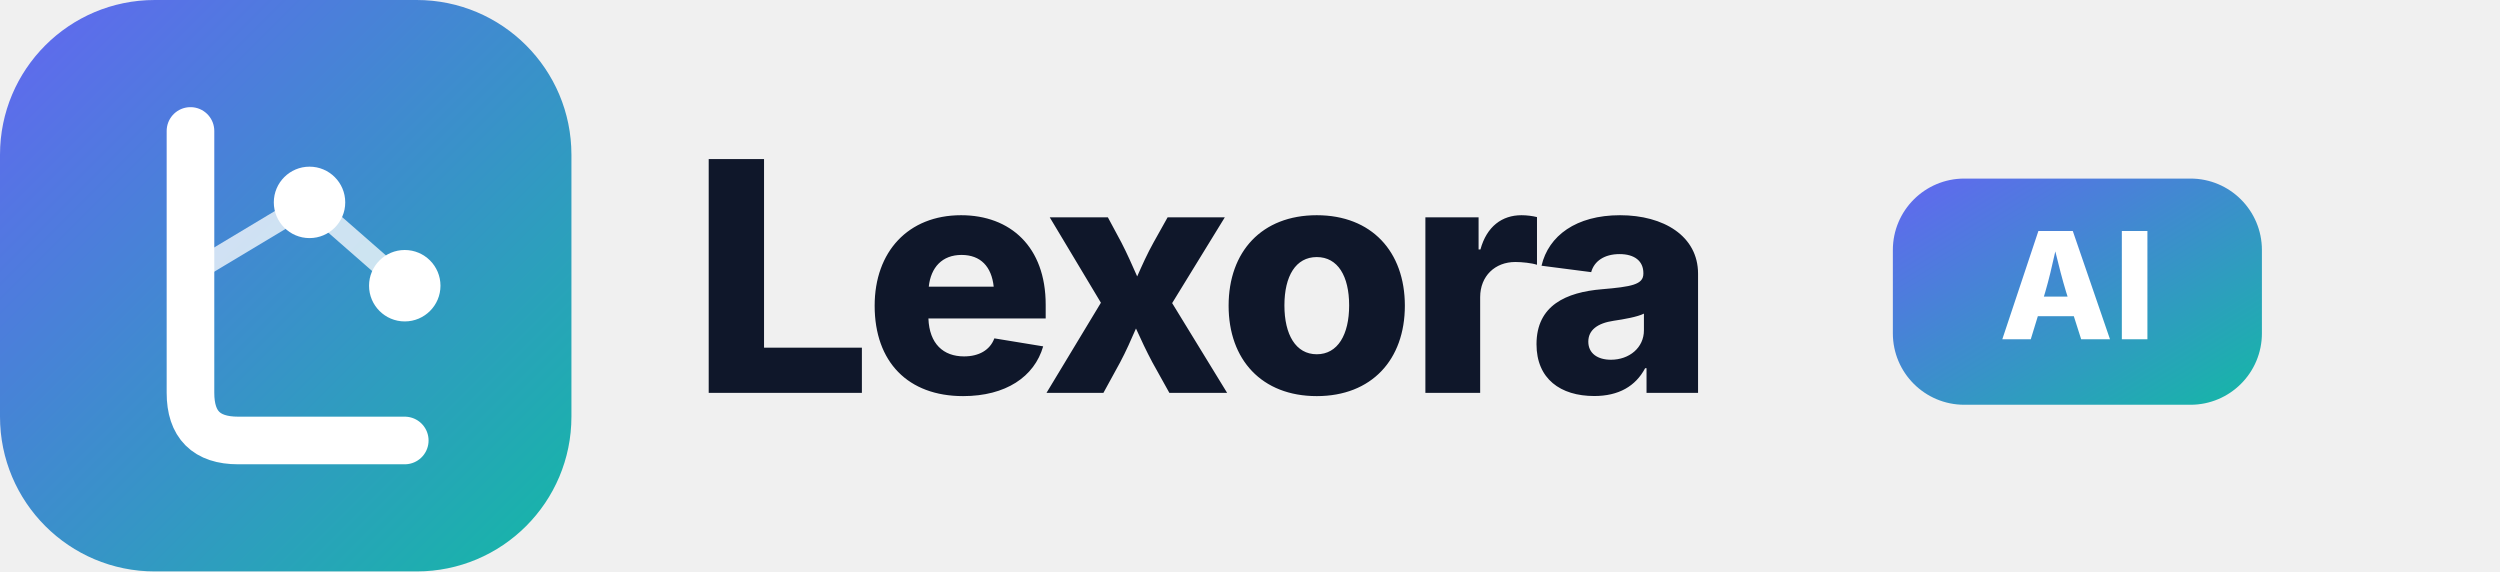
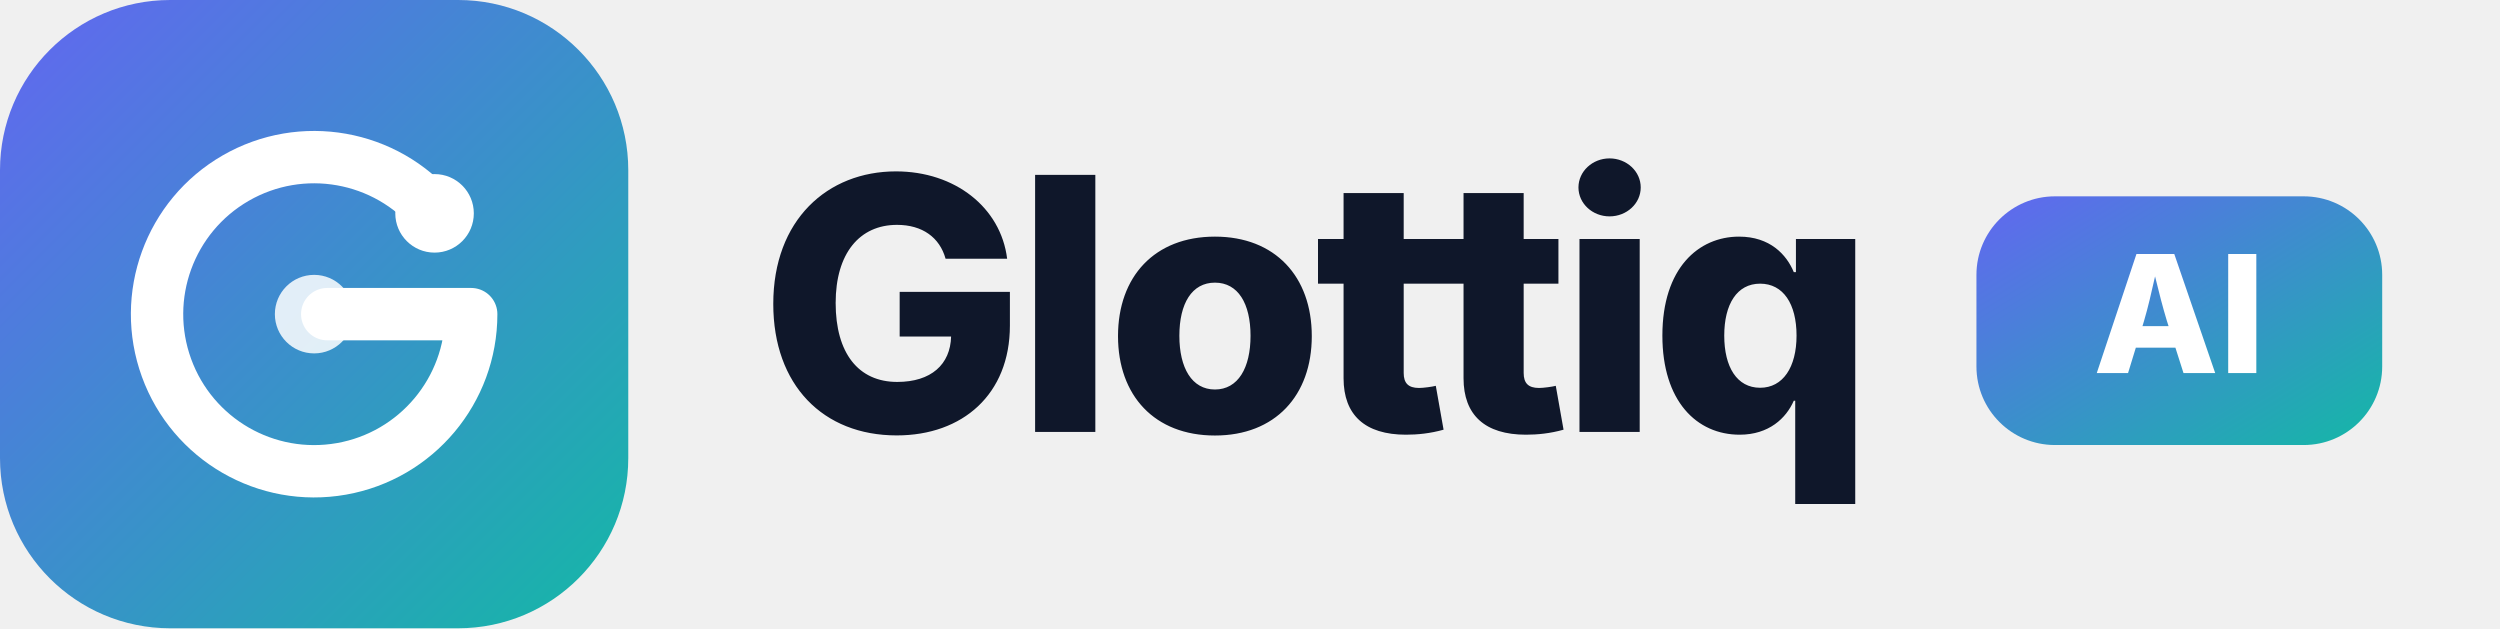
- <svg xmlns="http://www.w3.org/2000/svg" viewBox="0 0 420 96" width="420" height="96" role="img" aria-label="Lexora AI">
+ <svg xmlns="http://www.w3.org/2000/svg" viewBox="0 0 382 96" width="382" height="96" role="img" aria-label="Glottiq">
  <defs>
    <linearGradient id="lx-g" x1="0" y1="0" x2="1" y2="1">
      <stop offset="0" stop-color="#6366F1" />
      <stop offset="1" stop-color="#14B8A6" />
    </linearGradient>
  </defs>
  <rect width="96" height="96" rx="26" fill="url(#lx-g)" />
-   <path d="M32 22 V66 Q32 74 40 74 H68" fill="none" stroke="#fff" stroke-width="8" stroke-linecap="round" stroke-linejoin="round" />
-   <path d="M32 46 L52 34 L68 48" fill="none" stroke="#fff" stroke-opacity=".75" stroke-width="3.5" stroke-linecap="round" stroke-linejoin="round" />
-   <circle cx="52" cy="34" r="6" fill="#fff" />
-   <circle cx="68" cy="48" r="6" fill="#fff" />
-   <text x="116" y="66" font-family="Manrope, Inter, 'Segoe UI', Arial, sans-serif" font-size="54" font-weight="800" letter-spacing="-1.5" fill="#0F172A">Lexora</text>
-   <rect x="318" y="30" width="62" height="38" rx="12" fill="url(#lx-g)" />
-   <text x="349" y="57" text-anchor="middle" font-family="Manrope, Inter, 'Segoe UI', Arial, sans-serif" font-size="25" font-weight="800" fill="#fff">AI</text>
+   <path d="M66.4 32.6 A24 24 0 1 0 72 48 H50" fill="none" stroke="#fff" stroke-width="8" stroke-linecap="round" stroke-linejoin="round" />
+   <circle cx="66.4" cy="32.6" r="6" fill="#fff" />
+   <circle cx="48" cy="48" r="6" fill="#fff" fill-opacity=".85" />
+   <text x="116" y="66" font-family="Manrope, Inter, 'Segoe UI', Arial, sans-serif" font-size="54" font-weight="800" letter-spacing="-1.5" textLength="174" lengthAdjust="spacingAndGlyphs" fill="#0F172A">Glottiq</text>
+   <rect x="302" y="30" width="62" height="38" rx="12" fill="url(#lx-g)" />
+   <text x="333" y="57" text-anchor="middle" font-family="Manrope, Inter, 'Segoe UI', Arial, sans-serif" font-size="25" font-weight="800" fill="#fff">AI</text>
</svg>
